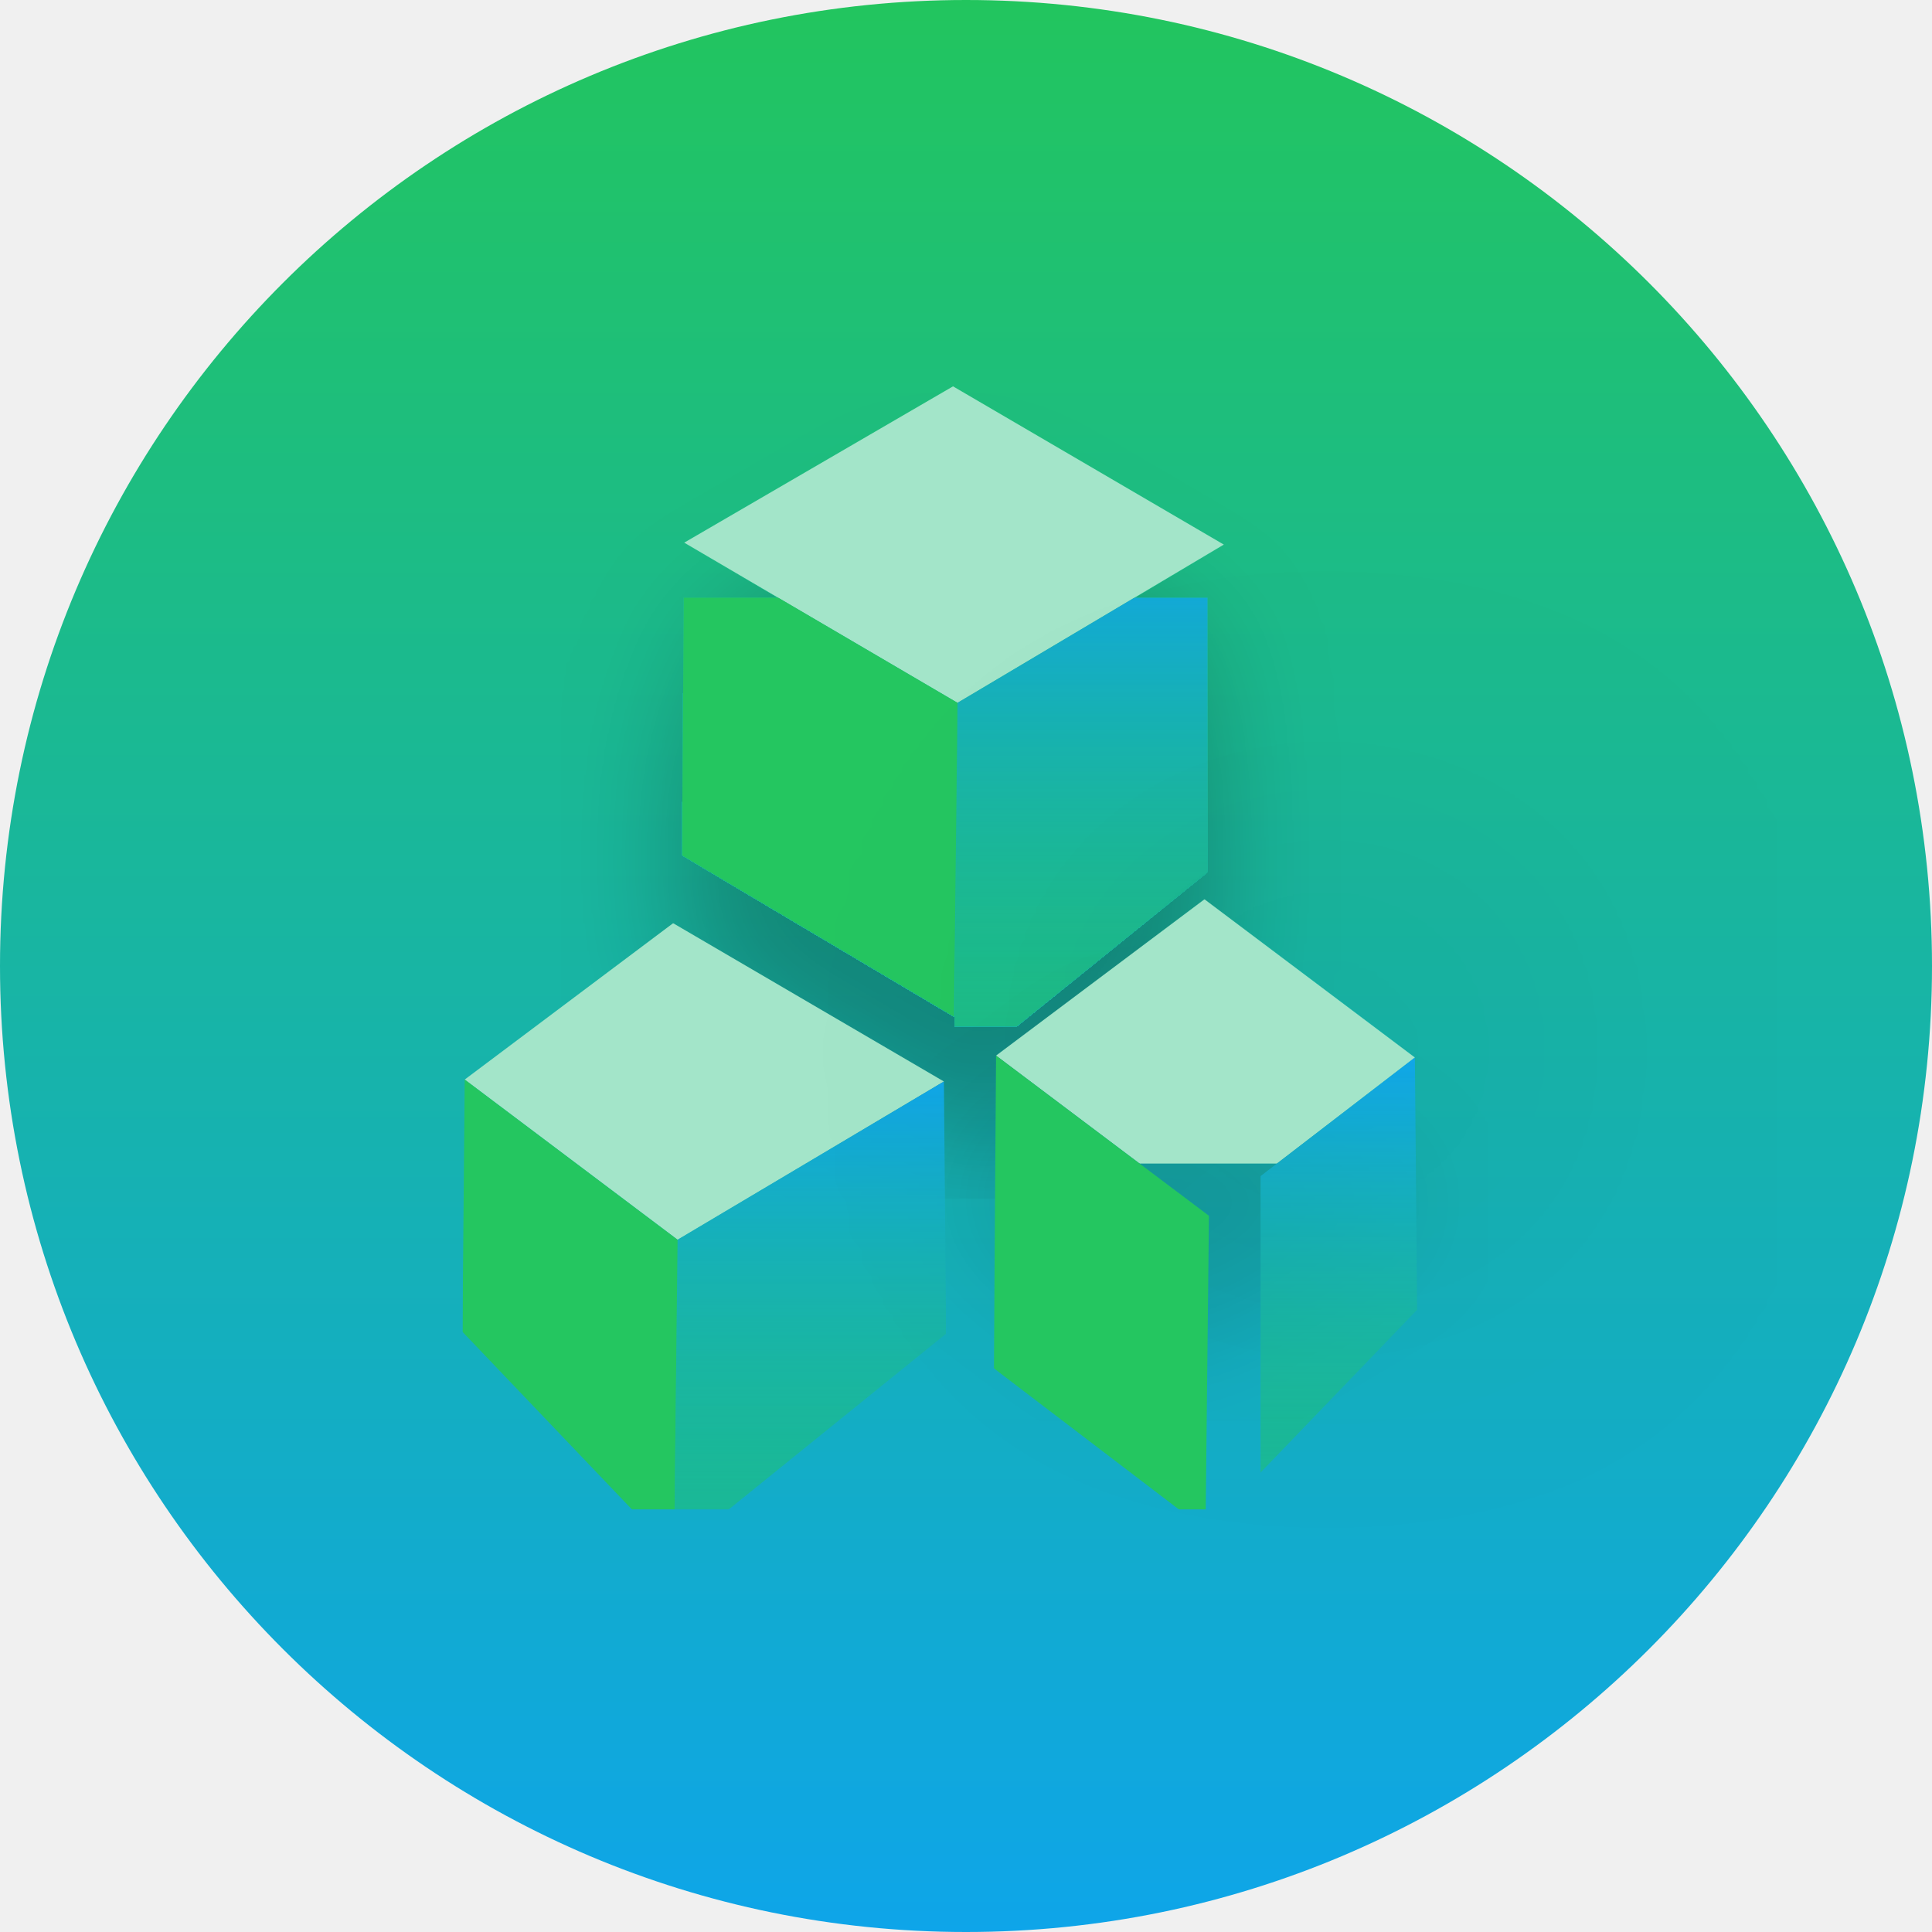
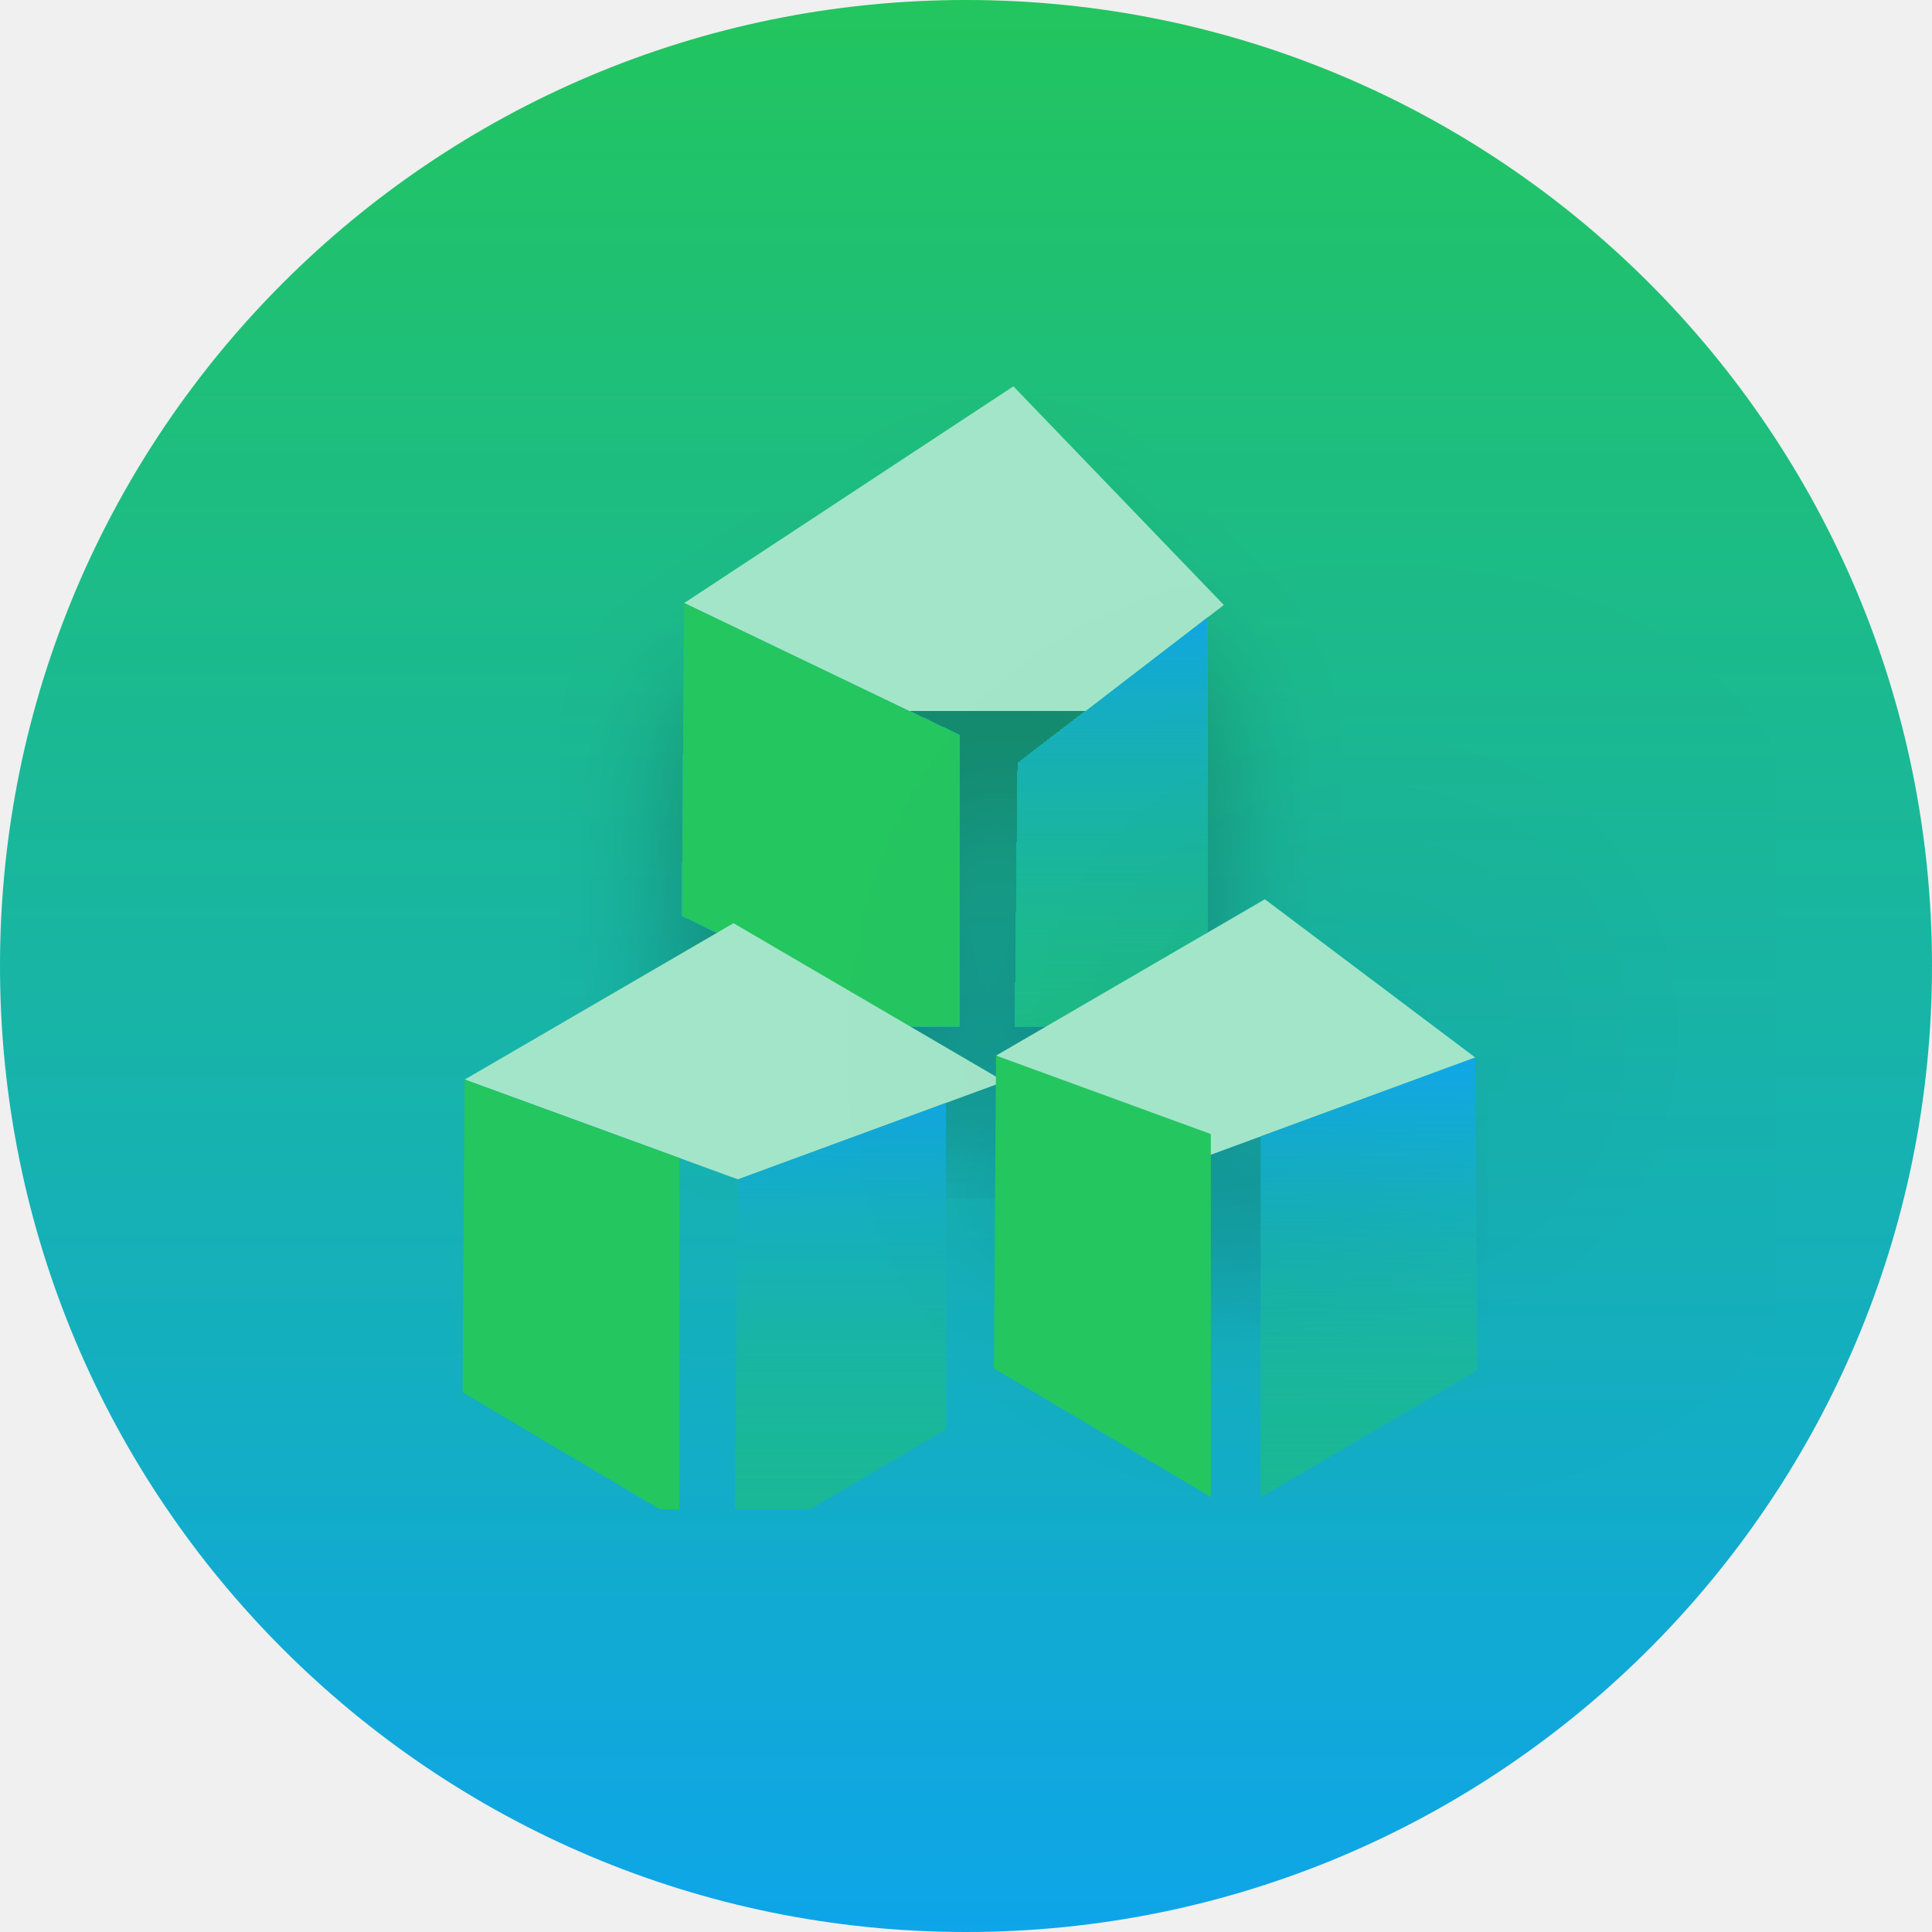
<svg xmlns="http://www.w3.org/2000/svg" width="32" height="32" viewBox="0 0 32 32" fill="none">
  <circle cx="16" cy="16" r="16" fill="url(#paint0_linear_favicon)" />
  <g filter="url(#filter0_d_favicon)">
    <mask id="mask0_favicon" style="mask-type:luminance" maskUnits="userSpaceOnUse" x="11" y="6" width="10" height="6">
      <path d="M11.297 6.397H20.306V11.776H11.297V6.397Z" fill="white" />
    </mask>
    <g mask="url(#mask0_favicon)">
-       <path d="M15.785 6.399L11.333 8.988L15.86 11.641L20.27 9.02L15.785 6.399Z" fill="#A3E5C9" />
+       <path d="M16.785 6.399L11.333 9.988L16.86 12.641L20.27 10.02L16.785 6.399Z" fill="#A3E5C9" />
    </g>
    <mask id="mask1_favicon" style="mask-type:luminance" maskUnits="userSpaceOnUse" x="15" y="9" width="5" height="8">
      <path d="M15.713 9.9H20.306V17.843H15.713V9.9Z" fill="white" />
    </mask>
    <g mask="url(#mask1_favicon)">
-       <path d="M20.27 9.02L15.859 11.641L15.802 17.841L20.307 14.198L20.27 9.02Z" fill="url(#paint1_linear_favicon)" />
+       <path d="M20.27 10.02L16.859 12.641L16.802 17.841L20.307 15.198L20.27 10.02Z" fill="url(#paint1_linear_favicon)" />
    </g>
    <mask id="mask2_favicon" style="mask-type:luminance" maskUnits="userSpaceOnUse" x="11" y="9" width="5" height="8">
      <path d="M11.297 9.9H15.89V17.843H11.297V9.9Z" fill="white" />
    </mask>
    <g mask="url(#mask2_favicon)">
-       <path d="M11.333 8.988L11.296 14.167L15.802 16.841L15.859 11.641L11.333 8.988Z" fill="#24C660" />
+       <path d="M11.333 9.988L11.296 15.167L16.802 17.841L16.859 12.641L11.333 9.988Z" fill="#24C660" />
    </g>
  </g>
  <g filter="url(#filter1_d_favicon)">
    <mask id="mask3_favicon" style="mask-type:luminance" maskUnits="userSpaceOnUse" x="7" y="15" width="10" height="6">
      <path d="M7.661 15.289H16.669V20.669H7.661V15.289Z" fill="white" />
    </mask>
    <g mask="url(#mask3_favicon)">
-       <path d="M11.149 15.291L7.697 17.881L11.223 20.534L15.634 17.913L11.149 15.291Z" fill="#A3E5C9" />
+       <path d="M12.149 15.291L7.697 17.881L12.223 19.534L16.634 17.913L12.149 15.291Z" fill="#A3E5C9" />
    </g>
  </g>
  <mask id="mask4_favicon" style="mask-type:luminance" maskUnits="userSpaceOnUse" x="11" y="17" width="5" height="8">
    <path d="M11.077 17.793H15.669V25.736H11.077V17.793Z" fill="white" />
  </mask>
  <g mask="url(#mask4_favicon)">
-     <path d="M15.634 17.913L11.223 20.534L11.165 25.733L15.671 22.09L15.634 17.913Z" fill="url(#paint2_linear_favicon)" />
+     <path d="M16.634 17.913L12.223 19.534L12.165 25.733L16.671 23.09L16.634 17.913Z" fill="url(#paint2_linear_favicon)" />
  </g>
  <mask id="mask5_favicon" style="mask-type:luminance" maskUnits="userSpaceOnUse" x="7" y="17" width="5" height="8">
    <path d="M7.661 17.793H11.253V25.736H7.661V17.793Z" fill="white" />
  </mask>
  <g mask="url(#mask5_favicon)">
-     <path d="M7.697 17.881L7.66 22.059L11.165 25.733L11.223 20.534L7.697 17.881Z" fill="#24C660" />
+     <path d="M7.697 17.881L7.66 23.059L12.165 25.733L12.223 19.534L7.697 17.881Z" fill="#24C660" />
  </g>
  <g filter="url(#filter2_d_favicon)">
    <mask id="mask6_favicon" style="mask-type:luminance" maskUnits="userSpaceOnUse" x="16" y="14" width="10" height="6">
      <path d="M16.463 14.893H25.471V19.272H16.463V14.893Z" fill="white" />
    </mask>
    <g mask="url(#mask6_favicon)">
-       <path d="M19.95 14.895L16.498 17.484L20.025 20.137L23.435 17.516L19.95 14.895Z" fill="#A3E5C9" />
+       <path d="M20.95 14.895L16.498 17.484L20.025 19.137L24.435 17.516L20.95 14.895Z" fill="#A3E5C9" />
    </g>
  </g>
  <mask id="mask7_favicon" style="mask-type:luminance" maskUnits="userSpaceOnUse" x="20" y="17" width="5" height="8">
    <path d="M20.879 17.396H24.471V25.339H20.879V17.396Z" fill="white" />
  </mask>
  <g mask="url(#mask7_favicon)">
-     <path d="M23.435 17.516L20.024 20.137L19.967 25.337L23.472 21.694L23.435 17.516Z" fill="url(#paint3_linear_favicon)" />
+     <path d="M24.435 17.516L20.024 19.137L19.967 25.337L24.472 22.694L24.435 17.516Z" fill="url(#paint3_linear_favicon)" />
  </g>
  <mask id="mask8_favicon" style="mask-type:luminance" maskUnits="userSpaceOnUse" x="16" y="17" width="5" height="8">
    <path d="M16.463 17.396H20.055V25.339H16.463V17.396Z" fill="white" />
  </mask>
  <g mask="url(#mask8_favicon)">
-     <path d="M16.498 17.484L16.461 22.663L19.967 25.337L20.024 20.137L16.498 17.484Z" fill="#24C660" />
+     <path d="M16.498 17.484L16.461 22.663L20.967 25.337L21.024 19.137L16.498 17.484Z" fill="#24C660" />
  </g>
  <defs>
    <filter id="filter0_d_favicon" x="9.297" y="6.399" width="13.008" height="13.442" filterUnits="userSpaceOnUse" color-interpolation-filters="sRGB">
      <feFlood flood-opacity="0" result="BackgroundImageFix" />
      <feColorMatrix in="SourceAlpha" type="matrix" values="0 0 0 0 0 0 0 0 0 0 0 0 0 0 0 0 0 0 127 0" result="hardAlpha" />
      <feOffset dy="2" />
      <feGaussianBlur stdDeviation="1" />
      <feComposite in2="hardAlpha" operator="out" />
      <feColorMatrix type="matrix" values="0 0 0 0 0 0 0 0 0 0 0 0 0 0 0 0 0 0 0.25 0" />
      <feBlend mode="normal" in2="BackgroundImageFix" result="effect1_dropShadow_favicon" />
      <feBlend mode="normal" in="SourceGraphic" in2="effect1_dropShadow_favicon" result="shape" />
    </filter>
    <filter id="filter1_d_favicon" x="7.697" y="15.291" width="16.937" height="8.242" filterUnits="userSpaceOnUse" color-interpolation-filters="sRGB">
      <feFlood flood-opacity="0" result="BackgroundImageFix" />
      <feColorMatrix in="SourceAlpha" type="matrix" values="0 0 0 0 0 0 0 0 0 0 0 0 0 0 0 0 0 0 127 0" result="hardAlpha" />
      <feOffset dx="8" dy="2" />
      <feGaussianBlur stdDeviation="1" />
      <feComposite in2="hardAlpha" operator="out" />
      <feColorMatrix type="matrix" values="0 0 0 0 0 0 0 0 0 0 0 0 0 0 0 0 0 0 0.13 0" />
      <feBlend mode="normal" in2="BackgroundImageFix" result="effect1_dropShadow_favicon" />
      <feBlend mode="normal" in="SourceGraphic" in2="effect1_dropShadow_favicon" result="shape" />
    </filter>
    <filter id="filter2_d_favicon" x="6.498" y="4.895" width="22.937" height="23.242" filterUnits="userSpaceOnUse" color-interpolation-filters="sRGB">
      <feFlood flood-opacity="0" result="BackgroundImageFix" />
      <feColorMatrix in="SourceAlpha" type="matrix" values="0 0 0 0 0 0 0 0 0 0 0 0 0 0 0 0 0 0 127 0" result="hardAlpha" />
      <feOffset dx="2" />
      <feGaussianBlur stdDeviation="4" />
      <feComposite in2="hardAlpha" operator="out" />
      <feColorMatrix type="matrix" values="0 0 0 0 0 0 0 0 0 0 0 0 0 0 0 0 0 0 0.13 0" />
      <feBlend mode="normal" in2="BackgroundImageFix" result="effect1_dropShadow_favicon" />
      <feBlend mode="normal" in="SourceGraphic" in2="effect1_dropShadow_favicon" result="shape" />
    </filter>
    <linearGradient id="paint0_linear_favicon" x1="16" y1="0" x2="16" y2="32" gradientUnits="userSpaceOnUse">
      <stop stop-color="#22C55E" />
      <stop offset="1" stop-color="#0EA5E9" />
    </linearGradient>
-     <linearGradient id="paint1_linear_favicon" x1="18.554" y1="9.02" x2="18.554" y2="17.841" gradientUnits="userSpaceOnUse">
+     <linearGradient id="paint1_linear_favicon" x1="18.554" y1="10.02" x2="18.554" y2="17.841" gradientUnits="userSpaceOnUse">
      <stop stop-color="#10A6E8" />
      <stop offset="1" stop-color="#22C55E" stop-opacity="0.5" />
    </linearGradient>
    <linearGradient id="paint2_linear_favicon" x1="13.918" y1="17.913" x2="13.918" y2="25.733" gradientUnits="userSpaceOnUse">
      <stop stop-color="#10A6E8" />
      <stop offset="1" stop-color="#22C55E" stop-opacity="0.5" />
    </linearGradient>
    <linearGradient id="paint3_linear_favicon" x1="21.72" y1="17.516" x2="21.72" y2="25.337" gradientUnits="userSpaceOnUse">
-       <stop stop-color="#10A6E8" />
+       <stop stop-color="#10A6E9" />
      <stop offset="1" stop-color="#22C55E" stop-opacity="0.5" />
    </linearGradient>
  </defs>
</svg>
